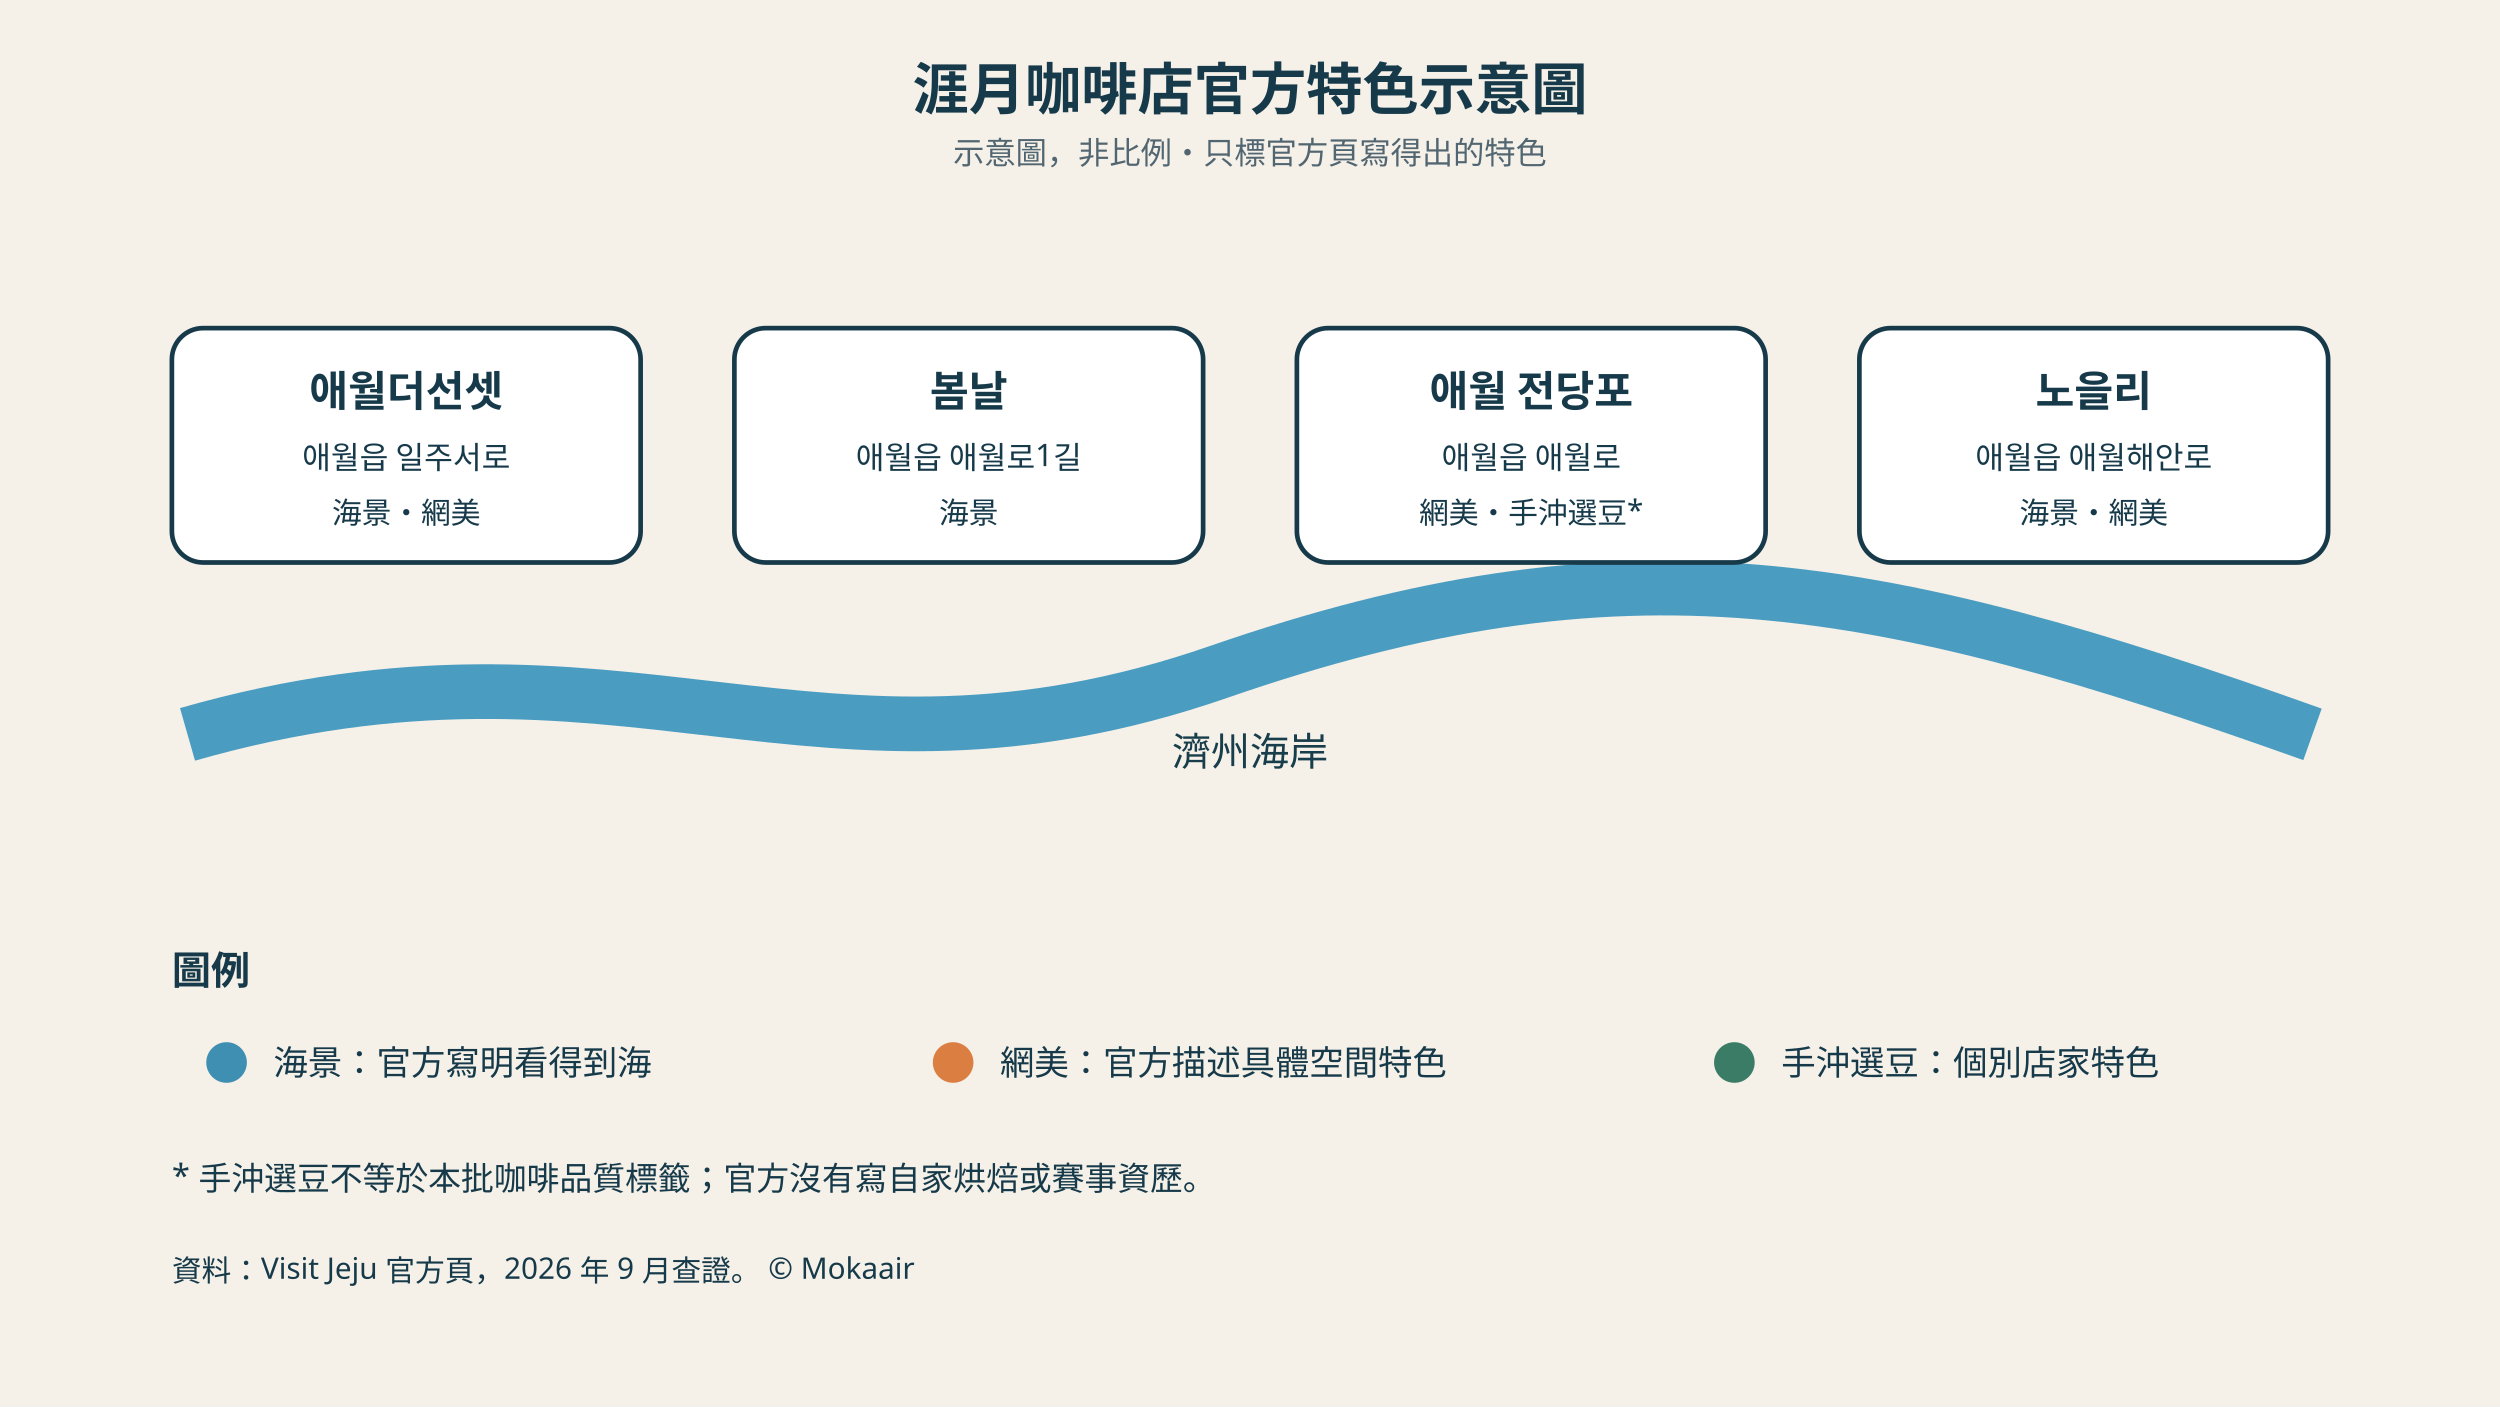
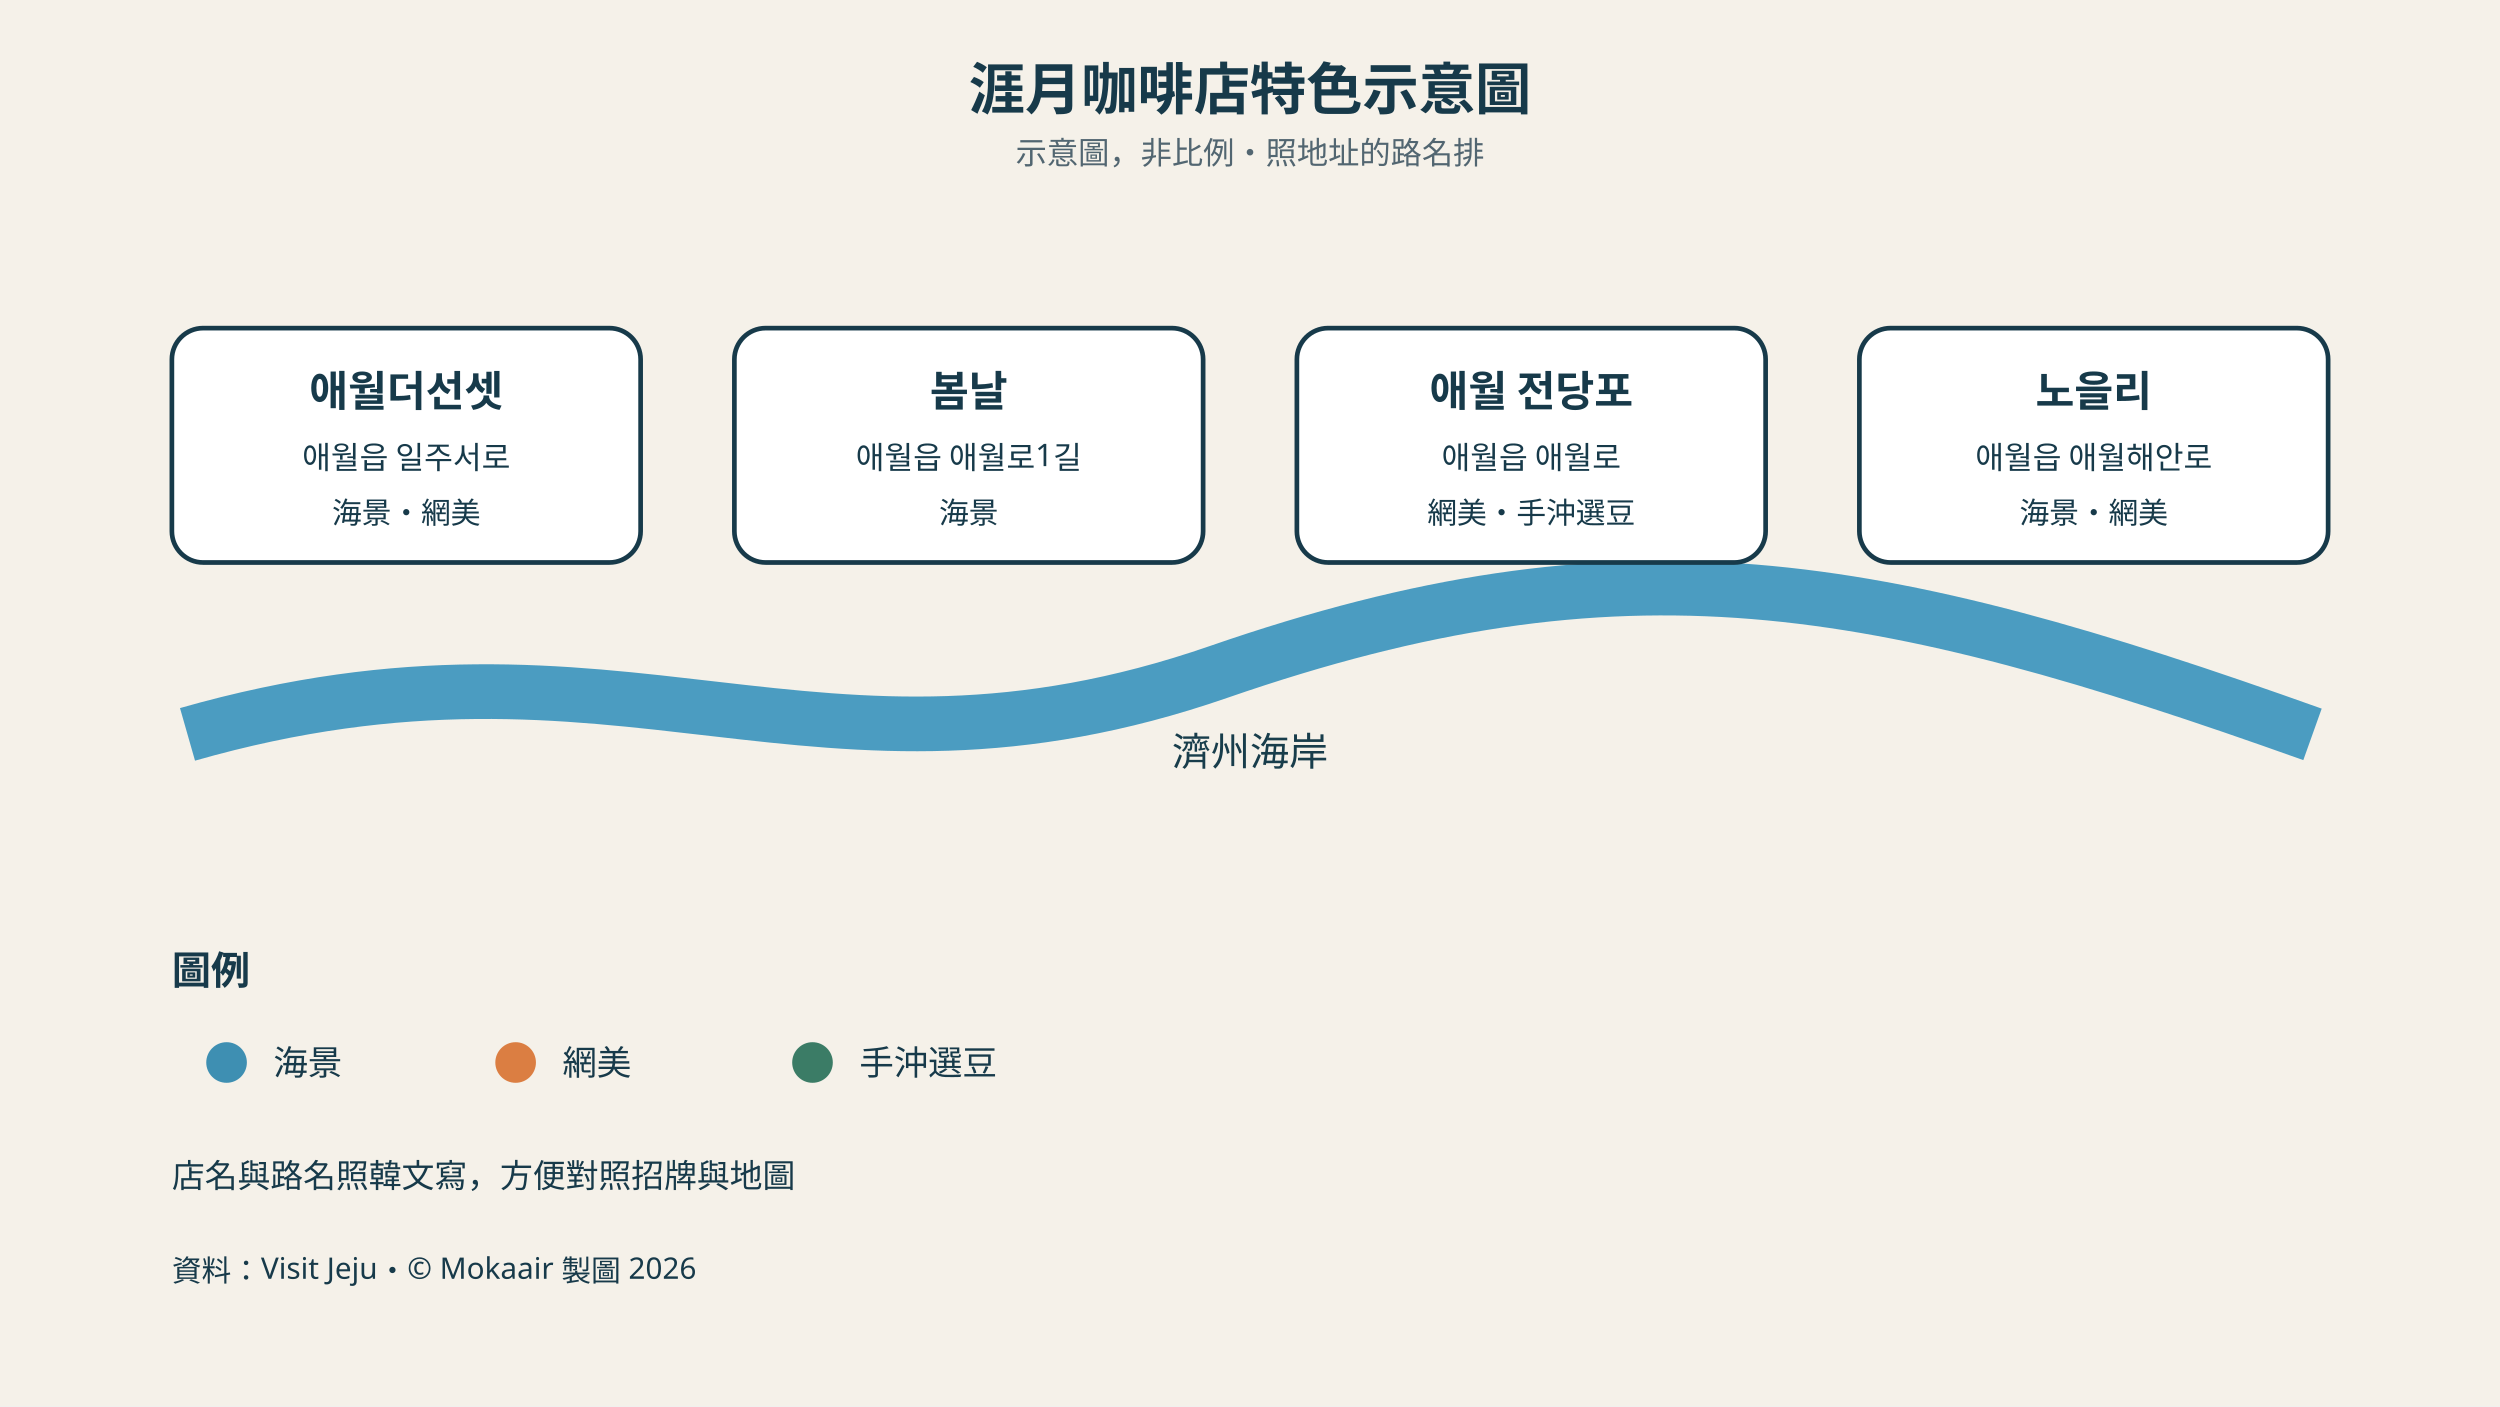
<svg xmlns="http://www.w3.org/2000/svg" width="1600" height="900" viewBox="0 0 1600 900" role="img" aria-labelledby="t d" font-family="'Noto Sans TC','Noto Sans KR',sans-serif">
  <rect width="1600" height="900" fill="#f5f1e9" />
-   <text x="800" y="70" text-anchor="middle" font-size="36" font-weight="bold" fill="#173a4a">涯月咖啡店官方特色示意圖</text>
-   <text x="800" y="105" text-anchor="middle" font-size="20" fill="#526671">示意圖，非比例・只標官方頁寫得出的特色</text>
+   <text x="800" y="70" text-anchor="middle" font-size="36" font-weight="bold" fill="#173a4a">涯月咖啡店特色示意圖</text>
+   <text x="800" y="105" text-anchor="middle" font-size="20" fill="#526671">示意圖，非比例・照地址的路名排</text>
  <path d="M120 470 C400 390 520 520 780 430 S1200 370 1480 470" fill="none" stroke="#4b9cc1" stroke-width="35" />
  <text x="800" y="490" text-anchor="middle" font-size="25" fill="#183d4b">濟州海岸</text>
  <g fill="#fff" stroke="#173a4a" stroke-width="3">
    <rect x="110" y="210" width="300" height="150" rx="20" />
    <rect x="470" y="210" width="300" height="150" rx="20" />
    <rect x="830" y="210" width="300" height="150" rx="20" />
    <rect x="1190" y="210" width="300" height="150" rx="20" />
  </g>
  <g text-anchor="middle" fill="#173a4a">
    <text x="260" y="260" font-size="27" font-weight="bold">애월더선셋</text>
    <text x="260" y="300" font-size="20">애월읍 일주서로</text>
    <text x="260" y="335" font-size="19">海景・網美</text>
    <text x="620" y="260" font-size="27" font-weight="bold">봄날</text>
    <text x="620" y="300" font-size="20">애월읍 애월로1길</text>
    <text x="620" y="335" font-size="19">海景</text>
    <text x="980" y="260" font-size="27" font-weight="bold">애월 전당포</text>
    <text x="980" y="300" font-size="20">애월읍 애월로</text>
-     <text x="980" y="335" font-size="19">網美・手沖選豆*</text>
+     <text x="980" y="335" font-size="19">網美・手沖選豆</text>
    <text x="1340" y="260" font-size="27" font-weight="bold">노을리</text>
    <text x="1340" y="300" font-size="20">애월읍 애월해안로</text>
    <text x="1340" y="335" font-size="19">海景・網美</text>
  </g>
  <g fill="#173a4a">
    <text x="110" y="630" font-size="25" font-weight="bold">圖例</text>
    <circle cx="145" cy="680" r="13" fill="#3e8fb2" />
-     <text x="175" y="688" font-size="22">海景：官方寫明看得到海</text>
-     <circle cx="610" cy="680" r="13" fill="#db7e42" />
-     <text x="640" y="688" font-size="22">網美：官方描述具體空間特色</text>
-     <circle cx="1110" cy="680" r="13" fill="#3b7c66" />
-     <text x="1140" y="688" font-size="22">手沖選豆：個別店家特色</text>
-     <text x="110" y="760" font-size="21">* 手沖選豆不等於本批咖啡品質標籤；官方沒有寫自家烘焙或賽事資歷。</text>
-     <text x="110" y="820" font-size="19">資料：Visit Jeju 官方頁，2026 年 9 月查證。 © Mokaair</text>
+     <text x="175" y="688" font-size="22">海景</text>
+     <circle cx="330" cy="680" r="13" fill="#db7e42" />
+     <text x="360" y="688" font-size="22">網美</text>
+     <circle cx="520" cy="680" r="13" fill="#3b7c66" />
+     <text x="550" y="688" font-size="22">手沖選豆</text>
+     <text x="110" y="760" font-size="21">店名與路名照韓文寫，方便對照招牌與地圖</text>
+     <text x="110" y="820" font-size="19">資料：Visit Jeju・© Mokaair 製圖 2026</text>
  </g>
</svg>
